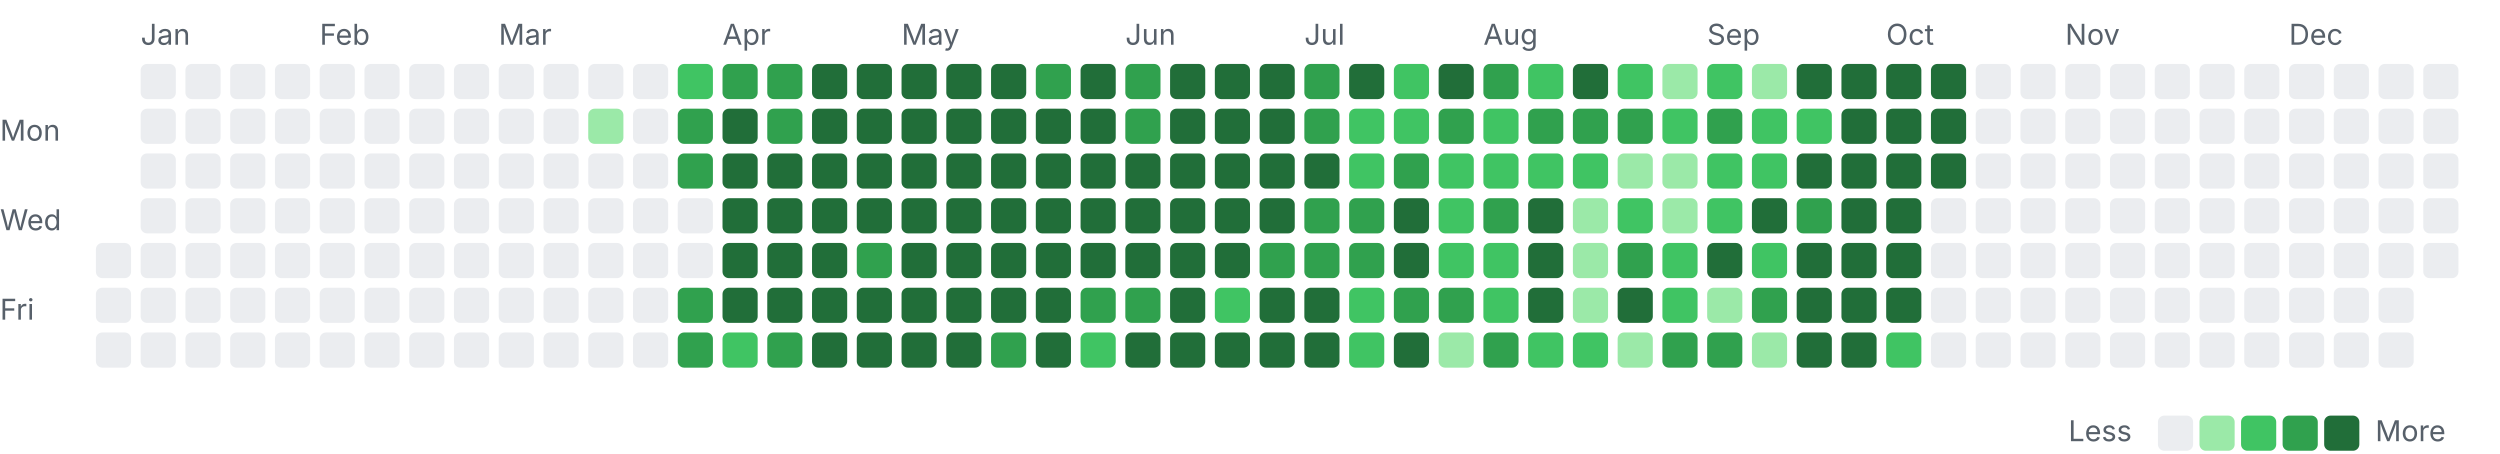
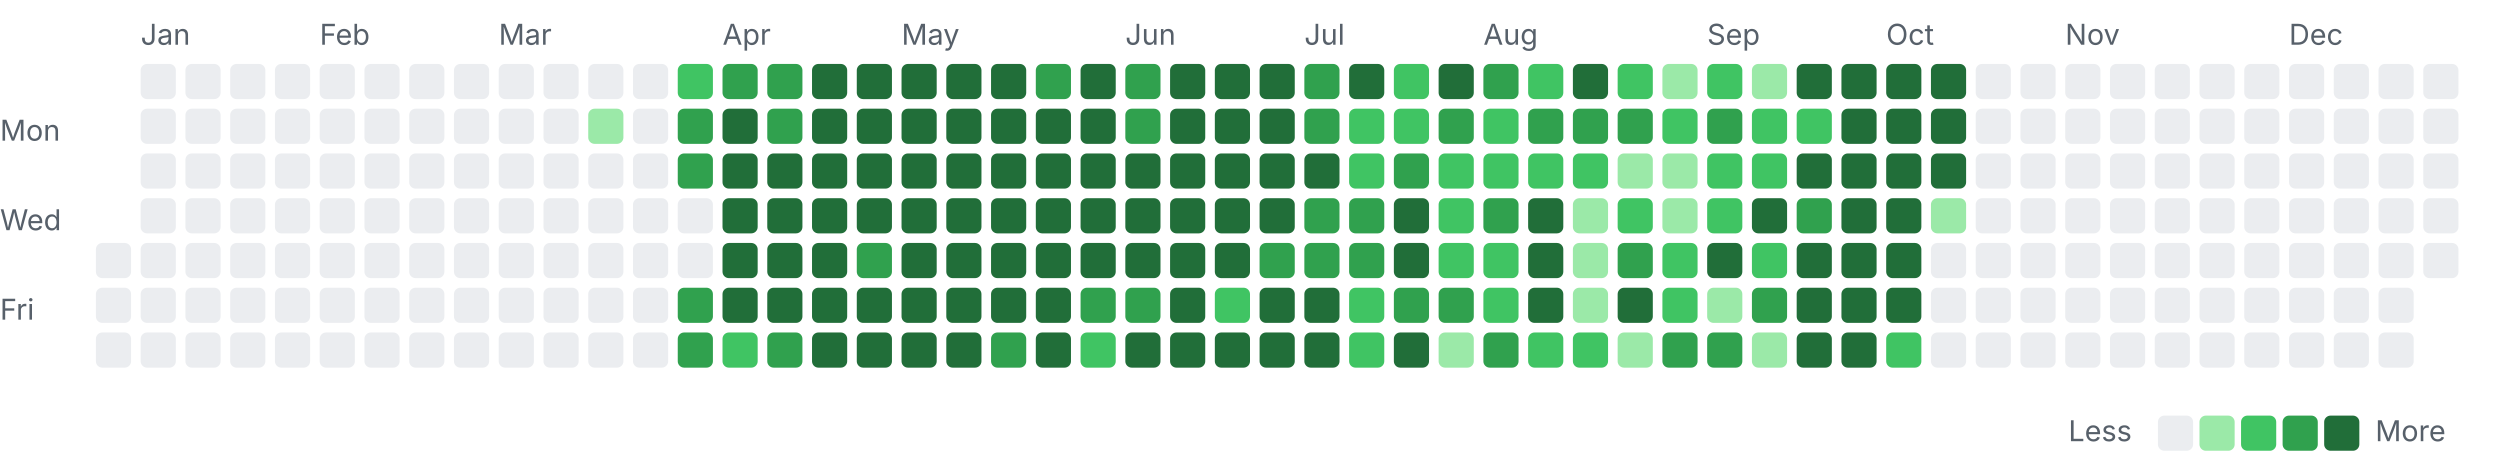
<svg xmlns="http://www.w3.org/2000/svg" width="782" height="142" viewBox="0 0 782 142">
  <style>.l0{fill:#ebedf0}.l1{fill:#9be9a8}.l2{fill:#40c463}.l3{fill:#30a14e}.l4{fill:#216e39} .lbl{fill:#57606a;font:9px -apple-system,Segoe UI,sans-serif}@media(prefers-color-scheme:dark){.l0{fill:#161b22}.l1{fill:#0e4429}.l2{fill:#006d32}.l3{fill:#26a641}.l4{fill:#39d353} .lbl{fill:#8b949e}}</style>
  <text class="lbl" x="44" y="14">Jan</text>
  <text class="lbl" x="100" y="14">Feb</text>
  <text class="lbl" x="156" y="14">Mar</text>
  <text class="lbl" x="226" y="14">Apr</text>
  <text class="lbl" x="282" y="14">May</text>
  <text class="lbl" x="352" y="14">Jun</text>
  <text class="lbl" x="408" y="14">Jul</text>
  <text class="lbl" x="464" y="14">Aug</text>
  <text class="lbl" x="534" y="14">Sep</text>
  <text class="lbl" x="590" y="14">Oct</text>
  <text class="lbl" x="646" y="14">Nov</text>
  <text class="lbl" x="716" y="14">Dec</text>
  <text class="lbl" x="0" y="44">Mon</text>
  <text class="lbl" x="0" y="72">Wed</text>
  <text class="lbl" x="0" y="100">Fri</text>
  <rect class="l0" x="30" y="76" width="11" height="11" rx="2" />
  <rect class="l0" x="30" y="90" width="11" height="11" rx="2" />
  <rect class="l0" x="30" y="104" width="11" height="11" rx="2" />
  <rect class="l0" x="44" y="20" width="11" height="11" rx="2" />
  <rect class="l0" x="44" y="34" width="11" height="11" rx="2" />
  <rect class="l0" x="44" y="48" width="11" height="11" rx="2" />
  <rect class="l0" x="44" y="62" width="11" height="11" rx="2" />
  <rect class="l0" x="44" y="76" width="11" height="11" rx="2" />
  <rect class="l0" x="44" y="90" width="11" height="11" rx="2" />
  <rect class="l0" x="44" y="104" width="11" height="11" rx="2" />
  <rect class="l0" x="58" y="20" width="11" height="11" rx="2" />
  <rect class="l0" x="58" y="34" width="11" height="11" rx="2" />
  <rect class="l0" x="58" y="48" width="11" height="11" rx="2" />
  <rect class="l0" x="58" y="62" width="11" height="11" rx="2" />
  <rect class="l0" x="58" y="76" width="11" height="11" rx="2" />
  <rect class="l0" x="58" y="90" width="11" height="11" rx="2" />
  <rect class="l0" x="58" y="104" width="11" height="11" rx="2" />
  <rect class="l0" x="72" y="20" width="11" height="11" rx="2" />
  <rect class="l0" x="72" y="34" width="11" height="11" rx="2" />
  <rect class="l0" x="72" y="48" width="11" height="11" rx="2" />
  <rect class="l0" x="72" y="62" width="11" height="11" rx="2" />
  <rect class="l0" x="72" y="76" width="11" height="11" rx="2" />
  <rect class="l0" x="72" y="90" width="11" height="11" rx="2" />
  <rect class="l0" x="72" y="104" width="11" height="11" rx="2" />
  <rect class="l0" x="86" y="20" width="11" height="11" rx="2" />
  <rect class="l0" x="86" y="34" width="11" height="11" rx="2" />
  <rect class="l0" x="86" y="48" width="11" height="11" rx="2" />
  <rect class="l0" x="86" y="62" width="11" height="11" rx="2" />
  <rect class="l0" x="86" y="76" width="11" height="11" rx="2" />
  <rect class="l0" x="86" y="90" width="11" height="11" rx="2" />
  <rect class="l0" x="86" y="104" width="11" height="11" rx="2" />
  <rect class="l0" x="100" y="20" width="11" height="11" rx="2" />
  <rect class="l0" x="100" y="34" width="11" height="11" rx="2" />
  <rect class="l0" x="100" y="48" width="11" height="11" rx="2" />
  <rect class="l0" x="100" y="62" width="11" height="11" rx="2" />
  <rect class="l0" x="100" y="76" width="11" height="11" rx="2" />
  <rect class="l0" x="100" y="90" width="11" height="11" rx="2" />
  <rect class="l0" x="100" y="104" width="11" height="11" rx="2" />
  <rect class="l0" x="114" y="20" width="11" height="11" rx="2" />
  <rect class="l0" x="114" y="34" width="11" height="11" rx="2" />
  <rect class="l0" x="114" y="48" width="11" height="11" rx="2" />
  <rect class="l0" x="114" y="62" width="11" height="11" rx="2" />
  <rect class="l0" x="114" y="76" width="11" height="11" rx="2" />
  <rect class="l0" x="114" y="90" width="11" height="11" rx="2" />
  <rect class="l0" x="114" y="104" width="11" height="11" rx="2" />
  <rect class="l0" x="128" y="20" width="11" height="11" rx="2" />
  <rect class="l0" x="128" y="34" width="11" height="11" rx="2" />
  <rect class="l0" x="128" y="48" width="11" height="11" rx="2" />
  <rect class="l0" x="128" y="62" width="11" height="11" rx="2" />
  <rect class="l0" x="128" y="76" width="11" height="11" rx="2" />
  <rect class="l0" x="128" y="90" width="11" height="11" rx="2" />
  <rect class="l0" x="128" y="104" width="11" height="11" rx="2" />
  <rect class="l0" x="142" y="20" width="11" height="11" rx="2" />
  <rect class="l0" x="142" y="34" width="11" height="11" rx="2" />
  <rect class="l0" x="142" y="48" width="11" height="11" rx="2" />
  <rect class="l0" x="142" y="62" width="11" height="11" rx="2" />
  <rect class="l0" x="142" y="76" width="11" height="11" rx="2" />
  <rect class="l0" x="142" y="90" width="11" height="11" rx="2" />
  <rect class="l0" x="142" y="104" width="11" height="11" rx="2" />
  <rect class="l0" x="156" y="20" width="11" height="11" rx="2" />
  <rect class="l0" x="156" y="34" width="11" height="11" rx="2" />
  <rect class="l0" x="156" y="48" width="11" height="11" rx="2" />
  <rect class="l0" x="156" y="62" width="11" height="11" rx="2" />
  <rect class="l0" x="156" y="76" width="11" height="11" rx="2" />
  <rect class="l0" x="156" y="90" width="11" height="11" rx="2" />
  <rect class="l0" x="156" y="104" width="11" height="11" rx="2" />
  <rect class="l0" x="170" y="20" width="11" height="11" rx="2" />
  <rect class="l0" x="170" y="34" width="11" height="11" rx="2" />
  <rect class="l0" x="170" y="48" width="11" height="11" rx="2" />
  <rect class="l0" x="170" y="62" width="11" height="11" rx="2" />
  <rect class="l0" x="170" y="76" width="11" height="11" rx="2" />
  <rect class="l0" x="170" y="90" width="11" height="11" rx="2" />
  <rect class="l0" x="170" y="104" width="11" height="11" rx="2" />
  <rect class="l0" x="184" y="20" width="11" height="11" rx="2" />
  <rect class="l1" x="184" y="34" width="11" height="11" rx="2" />
  <rect class="l0" x="184" y="48" width="11" height="11" rx="2" />
  <rect class="l0" x="184" y="62" width="11" height="11" rx="2" />
  <rect class="l0" x="184" y="76" width="11" height="11" rx="2" />
  <rect class="l0" x="184" y="90" width="11" height="11" rx="2" />
  <rect class="l0" x="184" y="104" width="11" height="11" rx="2" />
  <rect class="l0" x="198" y="20" width="11" height="11" rx="2" />
  <rect class="l0" x="198" y="34" width="11" height="11" rx="2" />
  <rect class="l0" x="198" y="48" width="11" height="11" rx="2" />
  <rect class="l0" x="198" y="62" width="11" height="11" rx="2" />
  <rect class="l0" x="198" y="76" width="11" height="11" rx="2" />
  <rect class="l0" x="198" y="90" width="11" height="11" rx="2" />
  <rect class="l0" x="198" y="104" width="11" height="11" rx="2" />
  <rect class="l2" x="212" y="20" width="11" height="11" rx="2" />
  <rect class="l3" x="212" y="34" width="11" height="11" rx="2" />
  <rect class="l3" x="212" y="48" width="11" height="11" rx="2" />
  <rect class="l0" x="212" y="62" width="11" height="11" rx="2" />
  <rect class="l0" x="212" y="76" width="11" height="11" rx="2" />
  <rect class="l3" x="212" y="90" width="11" height="11" rx="2" />
  <rect class="l3" x="212" y="104" width="11" height="11" rx="2" />
  <rect class="l3" x="226" y="20" width="11" height="11" rx="2" />
  <rect class="l4" x="226" y="34" width="11" height="11" rx="2" />
  <rect class="l4" x="226" y="48" width="11" height="11" rx="2" />
  <rect class="l4" x="226" y="62" width="11" height="11" rx="2" />
  <rect class="l4" x="226" y="76" width="11" height="11" rx="2" />
  <rect class="l4" x="226" y="90" width="11" height="11" rx="2" />
  <rect class="l2" x="226" y="104" width="11" height="11" rx="2" />
  <rect class="l3" x="240" y="20" width="11" height="11" rx="2" />
  <rect class="l3" x="240" y="34" width="11" height="11" rx="2" />
  <rect class="l4" x="240" y="48" width="11" height="11" rx="2" />
  <rect class="l4" x="240" y="62" width="11" height="11" rx="2" />
  <rect class="l4" x="240" y="76" width="11" height="11" rx="2" />
  <rect class="l4" x="240" y="90" width="11" height="11" rx="2" />
  <rect class="l3" x="240" y="104" width="11" height="11" rx="2" />
  <rect class="l4" x="254" y="20" width="11" height="11" rx="2" />
  <rect class="l4" x="254" y="34" width="11" height="11" rx="2" />
  <rect class="l4" x="254" y="48" width="11" height="11" rx="2" />
  <rect class="l4" x="254" y="62" width="11" height="11" rx="2" />
  <rect class="l4" x="254" y="76" width="11" height="11" rx="2" />
  <rect class="l4" x="254" y="90" width="11" height="11" rx="2" />
  <rect class="l4" x="254" y="104" width="11" height="11" rx="2" />
  <rect class="l4" x="268" y="20" width="11" height="11" rx="2" />
  <rect class="l4" x="268" y="34" width="11" height="11" rx="2" />
  <rect class="l4" x="268" y="48" width="11" height="11" rx="2" />
  <rect class="l4" x="268" y="62" width="11" height="11" rx="2" />
  <rect class="l3" x="268" y="76" width="11" height="11" rx="2" />
  <rect class="l4" x="268" y="90" width="11" height="11" rx="2" />
  <rect class="l4" x="268" y="104" width="11" height="11" rx="2" />
  <rect class="l4" x="282" y="20" width="11" height="11" rx="2" />
  <rect class="l4" x="282" y="34" width="11" height="11" rx="2" />
  <rect class="l4" x="282" y="48" width="11" height="11" rx="2" />
  <rect class="l4" x="282" y="62" width="11" height="11" rx="2" />
  <rect class="l4" x="282" y="76" width="11" height="11" rx="2" />
  <rect class="l4" x="282" y="90" width="11" height="11" rx="2" />
  <rect class="l4" x="282" y="104" width="11" height="11" rx="2" />
  <rect class="l4" x="296" y="20" width="11" height="11" rx="2" />
  <rect class="l4" x="296" y="34" width="11" height="11" rx="2" />
  <rect class="l4" x="296" y="48" width="11" height="11" rx="2" />
  <rect class="l4" x="296" y="62" width="11" height="11" rx="2" />
  <rect class="l4" x="296" y="76" width="11" height="11" rx="2" />
  <rect class="l4" x="296" y="90" width="11" height="11" rx="2" />
  <rect class="l4" x="296" y="104" width="11" height="11" rx="2" />
  <rect class="l4" x="310" y="20" width="11" height="11" rx="2" />
  <rect class="l4" x="310" y="34" width="11" height="11" rx="2" />
  <rect class="l4" x="310" y="48" width="11" height="11" rx="2" />
  <rect class="l4" x="310" y="62" width="11" height="11" rx="2" />
  <rect class="l4" x="310" y="76" width="11" height="11" rx="2" />
  <rect class="l4" x="310" y="90" width="11" height="11" rx="2" />
  <rect class="l3" x="310" y="104" width="11" height="11" rx="2" />
  <rect class="l3" x="324" y="20" width="11" height="11" rx="2" />
  <rect class="l4" x="324" y="34" width="11" height="11" rx="2" />
  <rect class="l4" x="324" y="48" width="11" height="11" rx="2" />
  <rect class="l4" x="324" y="62" width="11" height="11" rx="2" />
  <rect class="l4" x="324" y="76" width="11" height="11" rx="2" />
  <rect class="l4" x="324" y="90" width="11" height="11" rx="2" />
  <rect class="l4" x="324" y="104" width="11" height="11" rx="2" />
  <rect class="l4" x="338" y="20" width="11" height="11" rx="2" />
  <rect class="l4" x="338" y="34" width="11" height="11" rx="2" />
  <rect class="l4" x="338" y="48" width="11" height="11" rx="2" />
  <rect class="l4" x="338" y="62" width="11" height="11" rx="2" />
  <rect class="l4" x="338" y="76" width="11" height="11" rx="2" />
  <rect class="l3" x="338" y="90" width="11" height="11" rx="2" />
  <rect class="l2" x="338" y="104" width="11" height="11" rx="2" />
  <rect class="l3" x="352" y="20" width="11" height="11" rx="2" />
  <rect class="l3" x="352" y="34" width="11" height="11" rx="2" />
  <rect class="l4" x="352" y="48" width="11" height="11" rx="2" />
  <rect class="l4" x="352" y="62" width="11" height="11" rx="2" />
  <rect class="l4" x="352" y="76" width="11" height="11" rx="2" />
  <rect class="l3" x="352" y="90" width="11" height="11" rx="2" />
  <rect class="l4" x="352" y="104" width="11" height="11" rx="2" />
  <rect class="l4" x="366" y="20" width="11" height="11" rx="2" />
  <rect class="l4" x="366" y="34" width="11" height="11" rx="2" />
  <rect class="l4" x="366" y="48" width="11" height="11" rx="2" />
  <rect class="l4" x="366" y="62" width="11" height="11" rx="2" />
  <rect class="l4" x="366" y="76" width="11" height="11" rx="2" />
  <rect class="l4" x="366" y="90" width="11" height="11" rx="2" />
  <rect class="l4" x="366" y="104" width="11" height="11" rx="2" />
  <rect class="l4" x="380" y="20" width="11" height="11" rx="2" />
  <rect class="l4" x="380" y="34" width="11" height="11" rx="2" />
  <rect class="l4" x="380" y="48" width="11" height="11" rx="2" />
  <rect class="l4" x="380" y="62" width="11" height="11" rx="2" />
  <rect class="l4" x="380" y="76" width="11" height="11" rx="2" />
  <rect class="l2" x="380" y="90" width="11" height="11" rx="2" />
  <rect class="l4" x="380" y="104" width="11" height="11" rx="2" />
  <rect class="l4" x="394" y="20" width="11" height="11" rx="2" />
  <rect class="l4" x="394" y="34" width="11" height="11" rx="2" />
  <rect class="l4" x="394" y="48" width="11" height="11" rx="2" />
  <rect class="l4" x="394" y="62" width="11" height="11" rx="2" />
  <rect class="l3" x="394" y="76" width="11" height="11" rx="2" />
  <rect class="l4" x="394" y="90" width="11" height="11" rx="2" />
  <rect class="l4" x="394" y="104" width="11" height="11" rx="2" />
  <rect class="l3" x="408" y="20" width="11" height="11" rx="2" />
  <rect class="l3" x="408" y="34" width="11" height="11" rx="2" />
  <rect class="l4" x="408" y="48" width="11" height="11" rx="2" />
  <rect class="l3" x="408" y="62" width="11" height="11" rx="2" />
  <rect class="l3" x="408" y="76" width="11" height="11" rx="2" />
  <rect class="l4" x="408" y="90" width="11" height="11" rx="2" />
  <rect class="l4" x="408" y="104" width="11" height="11" rx="2" />
  <rect class="l4" x="422" y="20" width="11" height="11" rx="2" />
  <rect class="l2" x="422" y="34" width="11" height="11" rx="2" />
  <rect class="l2" x="422" y="48" width="11" height="11" rx="2" />
  <rect class="l3" x="422" y="62" width="11" height="11" rx="2" />
  <rect class="l3" x="422" y="76" width="11" height="11" rx="2" />
  <rect class="l2" x="422" y="90" width="11" height="11" rx="2" />
  <rect class="l2" x="422" y="104" width="11" height="11" rx="2" />
  <rect class="l2" x="436" y="20" width="11" height="11" rx="2" />
  <rect class="l2" x="436" y="34" width="11" height="11" rx="2" />
  <rect class="l3" x="436" y="48" width="11" height="11" rx="2" />
  <rect class="l4" x="436" y="62" width="11" height="11" rx="2" />
  <rect class="l4" x="436" y="76" width="11" height="11" rx="2" />
  <rect class="l3" x="436" y="90" width="11" height="11" rx="2" />
  <rect class="l4" x="436" y="104" width="11" height="11" rx="2" />
  <rect class="l4" x="450" y="20" width="11" height="11" rx="2" />
  <rect class="l3" x="450" y="34" width="11" height="11" rx="2" />
  <rect class="l2" x="450" y="48" width="11" height="11" rx="2" />
  <rect class="l2" x="450" y="62" width="11" height="11" rx="2" />
  <rect class="l2" x="450" y="76" width="11" height="11" rx="2" />
  <rect class="l3" x="450" y="90" width="11" height="11" rx="2" />
  <rect class="l1" x="450" y="104" width="11" height="11" rx="2" />
  <rect class="l3" x="464" y="20" width="11" height="11" rx="2" />
  <rect class="l2" x="464" y="34" width="11" height="11" rx="2" />
  <rect class="l2" x="464" y="48" width="11" height="11" rx="2" />
  <rect class="l3" x="464" y="62" width="11" height="11" rx="2" />
  <rect class="l2" x="464" y="76" width="11" height="11" rx="2" />
  <rect class="l2" x="464" y="90" width="11" height="11" rx="2" />
  <rect class="l3" x="464" y="104" width="11" height="11" rx="2" />
  <rect class="l2" x="478" y="20" width="11" height="11" rx="2" />
  <rect class="l3" x="478" y="34" width="11" height="11" rx="2" />
  <rect class="l2" x="478" y="48" width="11" height="11" rx="2" />
  <rect class="l4" x="478" y="62" width="11" height="11" rx="2" />
  <rect class="l4" x="478" y="76" width="11" height="11" rx="2" />
  <rect class="l4" x="478" y="90" width="11" height="11" rx="2" />
  <rect class="l2" x="478" y="104" width="11" height="11" rx="2" />
  <rect class="l4" x="492" y="20" width="11" height="11" rx="2" />
  <rect class="l3" x="492" y="34" width="11" height="11" rx="2" />
  <rect class="l2" x="492" y="48" width="11" height="11" rx="2" />
  <rect class="l1" x="492" y="62" width="11" height="11" rx="2" />
  <rect class="l1" x="492" y="76" width="11" height="11" rx="2" />
  <rect class="l1" x="492" y="90" width="11" height="11" rx="2" />
  <rect class="l2" x="492" y="104" width="11" height="11" rx="2" />
  <rect class="l2" x="506" y="20" width="11" height="11" rx="2" />
  <rect class="l3" x="506" y="34" width="11" height="11" rx="2" />
  <rect class="l1" x="506" y="48" width="11" height="11" rx="2" />
  <rect class="l2" x="506" y="62" width="11" height="11" rx="2" />
  <rect class="l3" x="506" y="76" width="11" height="11" rx="2" />
  <rect class="l4" x="506" y="90" width="11" height="11" rx="2" />
  <rect class="l1" x="506" y="104" width="11" height="11" rx="2" />
  <rect class="l1" x="520" y="20" width="11" height="11" rx="2" />
  <rect class="l2" x="520" y="34" width="11" height="11" rx="2" />
  <rect class="l1" x="520" y="48" width="11" height="11" rx="2" />
  <rect class="l1" x="520" y="62" width="11" height="11" rx="2" />
  <rect class="l2" x="520" y="76" width="11" height="11" rx="2" />
  <rect class="l2" x="520" y="90" width="11" height="11" rx="2" />
  <rect class="l3" x="520" y="104" width="11" height="11" rx="2" />
  <rect class="l2" x="534" y="20" width="11" height="11" rx="2" />
  <rect class="l3" x="534" y="34" width="11" height="11" rx="2" />
  <rect class="l2" x="534" y="48" width="11" height="11" rx="2" />
  <rect class="l2" x="534" y="62" width="11" height="11" rx="2" />
  <rect class="l4" x="534" y="76" width="11" height="11" rx="2" />
  <rect class="l1" x="534" y="90" width="11" height="11" rx="2" />
  <rect class="l3" x="534" y="104" width="11" height="11" rx="2" />
  <rect class="l1" x="548" y="20" width="11" height="11" rx="2" />
  <rect class="l2" x="548" y="34" width="11" height="11" rx="2" />
  <rect class="l2" x="548" y="48" width="11" height="11" rx="2" />
  <rect class="l4" x="548" y="62" width="11" height="11" rx="2" />
  <rect class="l2" x="548" y="76" width="11" height="11" rx="2" />
  <rect class="l3" x="548" y="90" width="11" height="11" rx="2" />
  <rect class="l1" x="548" y="104" width="11" height="11" rx="2" />
  <rect class="l4" x="562" y="20" width="11" height="11" rx="2" />
  <rect class="l2" x="562" y="34" width="11" height="11" rx="2" />
  <rect class="l4" x="562" y="48" width="11" height="11" rx="2" />
  <rect class="l3" x="562" y="62" width="11" height="11" rx="2" />
  <rect class="l4" x="562" y="76" width="11" height="11" rx="2" />
  <rect class="l4" x="562" y="90" width="11" height="11" rx="2" />
  <rect class="l4" x="562" y="104" width="11" height="11" rx="2" />
  <rect class="l4" x="576" y="20" width="11" height="11" rx="2" />
  <rect class="l4" x="576" y="34" width="11" height="11" rx="2" />
  <rect class="l4" x="576" y="48" width="11" height="11" rx="2" />
  <rect class="l4" x="576" y="62" width="11" height="11" rx="2" />
  <rect class="l4" x="576" y="76" width="11" height="11" rx="2" />
  <rect class="l4" x="576" y="90" width="11" height="11" rx="2" />
  <rect class="l4" x="576" y="104" width="11" height="11" rx="2" />
  <rect class="l4" x="590" y="20" width="11" height="11" rx="2" />
  <rect class="l4" x="590" y="34" width="11" height="11" rx="2" />
  <rect class="l4" x="590" y="48" width="11" height="11" rx="2" />
  <rect class="l4" x="590" y="62" width="11" height="11" rx="2" />
  <rect class="l4" x="590" y="76" width="11" height="11" rx="2" />
  <rect class="l4" x="590" y="90" width="11" height="11" rx="2" />
  <rect class="l2" x="590" y="104" width="11" height="11" rx="2" />
  <rect class="l4" x="604" y="20" width="11" height="11" rx="2" />
  <rect class="l4" x="604" y="34" width="11" height="11" rx="2" />
  <rect class="l4" x="604" y="48" width="11" height="11" rx="2" />
-   <rect class="l0" x="604" y="62" width="11" height="11" rx="2" />
+   <rect class="l1" x="604" y="62" width="11" height="11" rx="2" />
  <rect class="l0" x="604" y="76" width="11" height="11" rx="2" />
  <rect class="l0" x="604" y="90" width="11" height="11" rx="2" />
  <rect class="l0" x="604" y="104" width="11" height="11" rx="2" />
  <rect class="l0" x="618" y="20" width="11" height="11" rx="2" />
  <rect class="l0" x="618" y="34" width="11" height="11" rx="2" />
  <rect class="l0" x="618" y="48" width="11" height="11" rx="2" />
  <rect class="l0" x="618" y="62" width="11" height="11" rx="2" />
  <rect class="l0" x="618" y="76" width="11" height="11" rx="2" />
  <rect class="l0" x="618" y="90" width="11" height="11" rx="2" />
  <rect class="l0" x="618" y="104" width="11" height="11" rx="2" />
  <rect class="l0" x="632" y="20" width="11" height="11" rx="2" />
  <rect class="l0" x="632" y="34" width="11" height="11" rx="2" />
  <rect class="l0" x="632" y="48" width="11" height="11" rx="2" />
  <rect class="l0" x="632" y="62" width="11" height="11" rx="2" />
  <rect class="l0" x="632" y="76" width="11" height="11" rx="2" />
  <rect class="l0" x="632" y="90" width="11" height="11" rx="2" />
  <rect class="l0" x="632" y="104" width="11" height="11" rx="2" />
  <rect class="l0" x="646" y="20" width="11" height="11" rx="2" />
  <rect class="l0" x="646" y="34" width="11" height="11" rx="2" />
  <rect class="l0" x="646" y="48" width="11" height="11" rx="2" />
  <rect class="l0" x="646" y="62" width="11" height="11" rx="2" />
  <rect class="l0" x="646" y="76" width="11" height="11" rx="2" />
  <rect class="l0" x="646" y="90" width="11" height="11" rx="2" />
  <rect class="l0" x="646" y="104" width="11" height="11" rx="2" />
  <rect class="l0" x="660" y="20" width="11" height="11" rx="2" />
  <rect class="l0" x="660" y="34" width="11" height="11" rx="2" />
  <rect class="l0" x="660" y="48" width="11" height="11" rx="2" />
  <rect class="l0" x="660" y="62" width="11" height="11" rx="2" />
  <rect class="l0" x="660" y="76" width="11" height="11" rx="2" />
  <rect class="l0" x="660" y="90" width="11" height="11" rx="2" />
  <rect class="l0" x="660" y="104" width="11" height="11" rx="2" />
  <rect class="l0" x="674" y="20" width="11" height="11" rx="2" />
  <rect class="l0" x="674" y="34" width="11" height="11" rx="2" />
  <rect class="l0" x="674" y="48" width="11" height="11" rx="2" />
  <rect class="l0" x="674" y="62" width="11" height="11" rx="2" />
  <rect class="l0" x="674" y="76" width="11" height="11" rx="2" />
  <rect class="l0" x="674" y="90" width="11" height="11" rx="2" />
  <rect class="l0" x="674" y="104" width="11" height="11" rx="2" />
  <rect class="l0" x="688" y="20" width="11" height="11" rx="2" />
  <rect class="l0" x="688" y="34" width="11" height="11" rx="2" />
  <rect class="l0" x="688" y="48" width="11" height="11" rx="2" />
  <rect class="l0" x="688" y="62" width="11" height="11" rx="2" />
  <rect class="l0" x="688" y="76" width="11" height="11" rx="2" />
  <rect class="l0" x="688" y="90" width="11" height="11" rx="2" />
  <rect class="l0" x="688" y="104" width="11" height="11" rx="2" />
  <rect class="l0" x="702" y="20" width="11" height="11" rx="2" />
  <rect class="l0" x="702" y="34" width="11" height="11" rx="2" />
  <rect class="l0" x="702" y="48" width="11" height="11" rx="2" />
  <rect class="l0" x="702" y="62" width="11" height="11" rx="2" />
  <rect class="l0" x="702" y="76" width="11" height="11" rx="2" />
  <rect class="l0" x="702" y="90" width="11" height="11" rx="2" />
  <rect class="l0" x="702" y="104" width="11" height="11" rx="2" />
  <rect class="l0" x="716" y="20" width="11" height="11" rx="2" />
  <rect class="l0" x="716" y="34" width="11" height="11" rx="2" />
  <rect class="l0" x="716" y="48" width="11" height="11" rx="2" />
  <rect class="l0" x="716" y="62" width="11" height="11" rx="2" />
  <rect class="l0" x="716" y="76" width="11" height="11" rx="2" />
  <rect class="l0" x="716" y="90" width="11" height="11" rx="2" />
  <rect class="l0" x="716" y="104" width="11" height="11" rx="2" />
  <rect class="l0" x="730" y="20" width="11" height="11" rx="2" />
  <rect class="l0" x="730" y="34" width="11" height="11" rx="2" />
  <rect class="l0" x="730" y="48" width="11" height="11" rx="2" />
  <rect class="l0" x="730" y="62" width="11" height="11" rx="2" />
  <rect class="l0" x="730" y="76" width="11" height="11" rx="2" />
  <rect class="l0" x="730" y="90" width="11" height="11" rx="2" />
  <rect class="l0" x="730" y="104" width="11" height="11" rx="2" />
  <rect class="l0" x="744" y="20" width="11" height="11" rx="2" />
  <rect class="l0" x="744" y="34" width="11" height="11" rx="2" />
  <rect class="l0" x="744" y="48" width="11" height="11" rx="2" />
  <rect class="l0" x="744" y="62" width="11" height="11" rx="2" />
  <rect class="l0" x="744" y="76" width="11" height="11" rx="2" />
  <rect class="l0" x="744" y="90" width="11" height="11" rx="2" />
  <rect class="l0" x="744" y="104" width="11" height="11" rx="2" />
  <rect class="l0" x="758" y="20" width="11" height="11" rx="2" />
  <rect class="l0" x="758" y="34" width="11" height="11" rx="2" />
  <rect class="l0" x="758" y="48" width="11" height="11" rx="2" />
  <rect class="l0" x="758" y="62" width="11" height="11" rx="2" />
  <rect class="l0" x="758" y="76" width="11" height="11" rx="2" />
  <text class="lbl" x="647" y="138">Less</text>
  <rect class="l0" x="675" y="130" width="11" height="11" rx="2" />
  <rect class="l1" x="688" y="130" width="11" height="11" rx="2" />
  <rect class="l2" x="701" y="130" width="11" height="11" rx="2" />
  <rect class="l3" x="714" y="130" width="11" height="11" rx="2" />
  <rect class="l4" x="727" y="130" width="11" height="11" rx="2" />
  <text class="lbl" x="743" y="138">More</text>
</svg>
